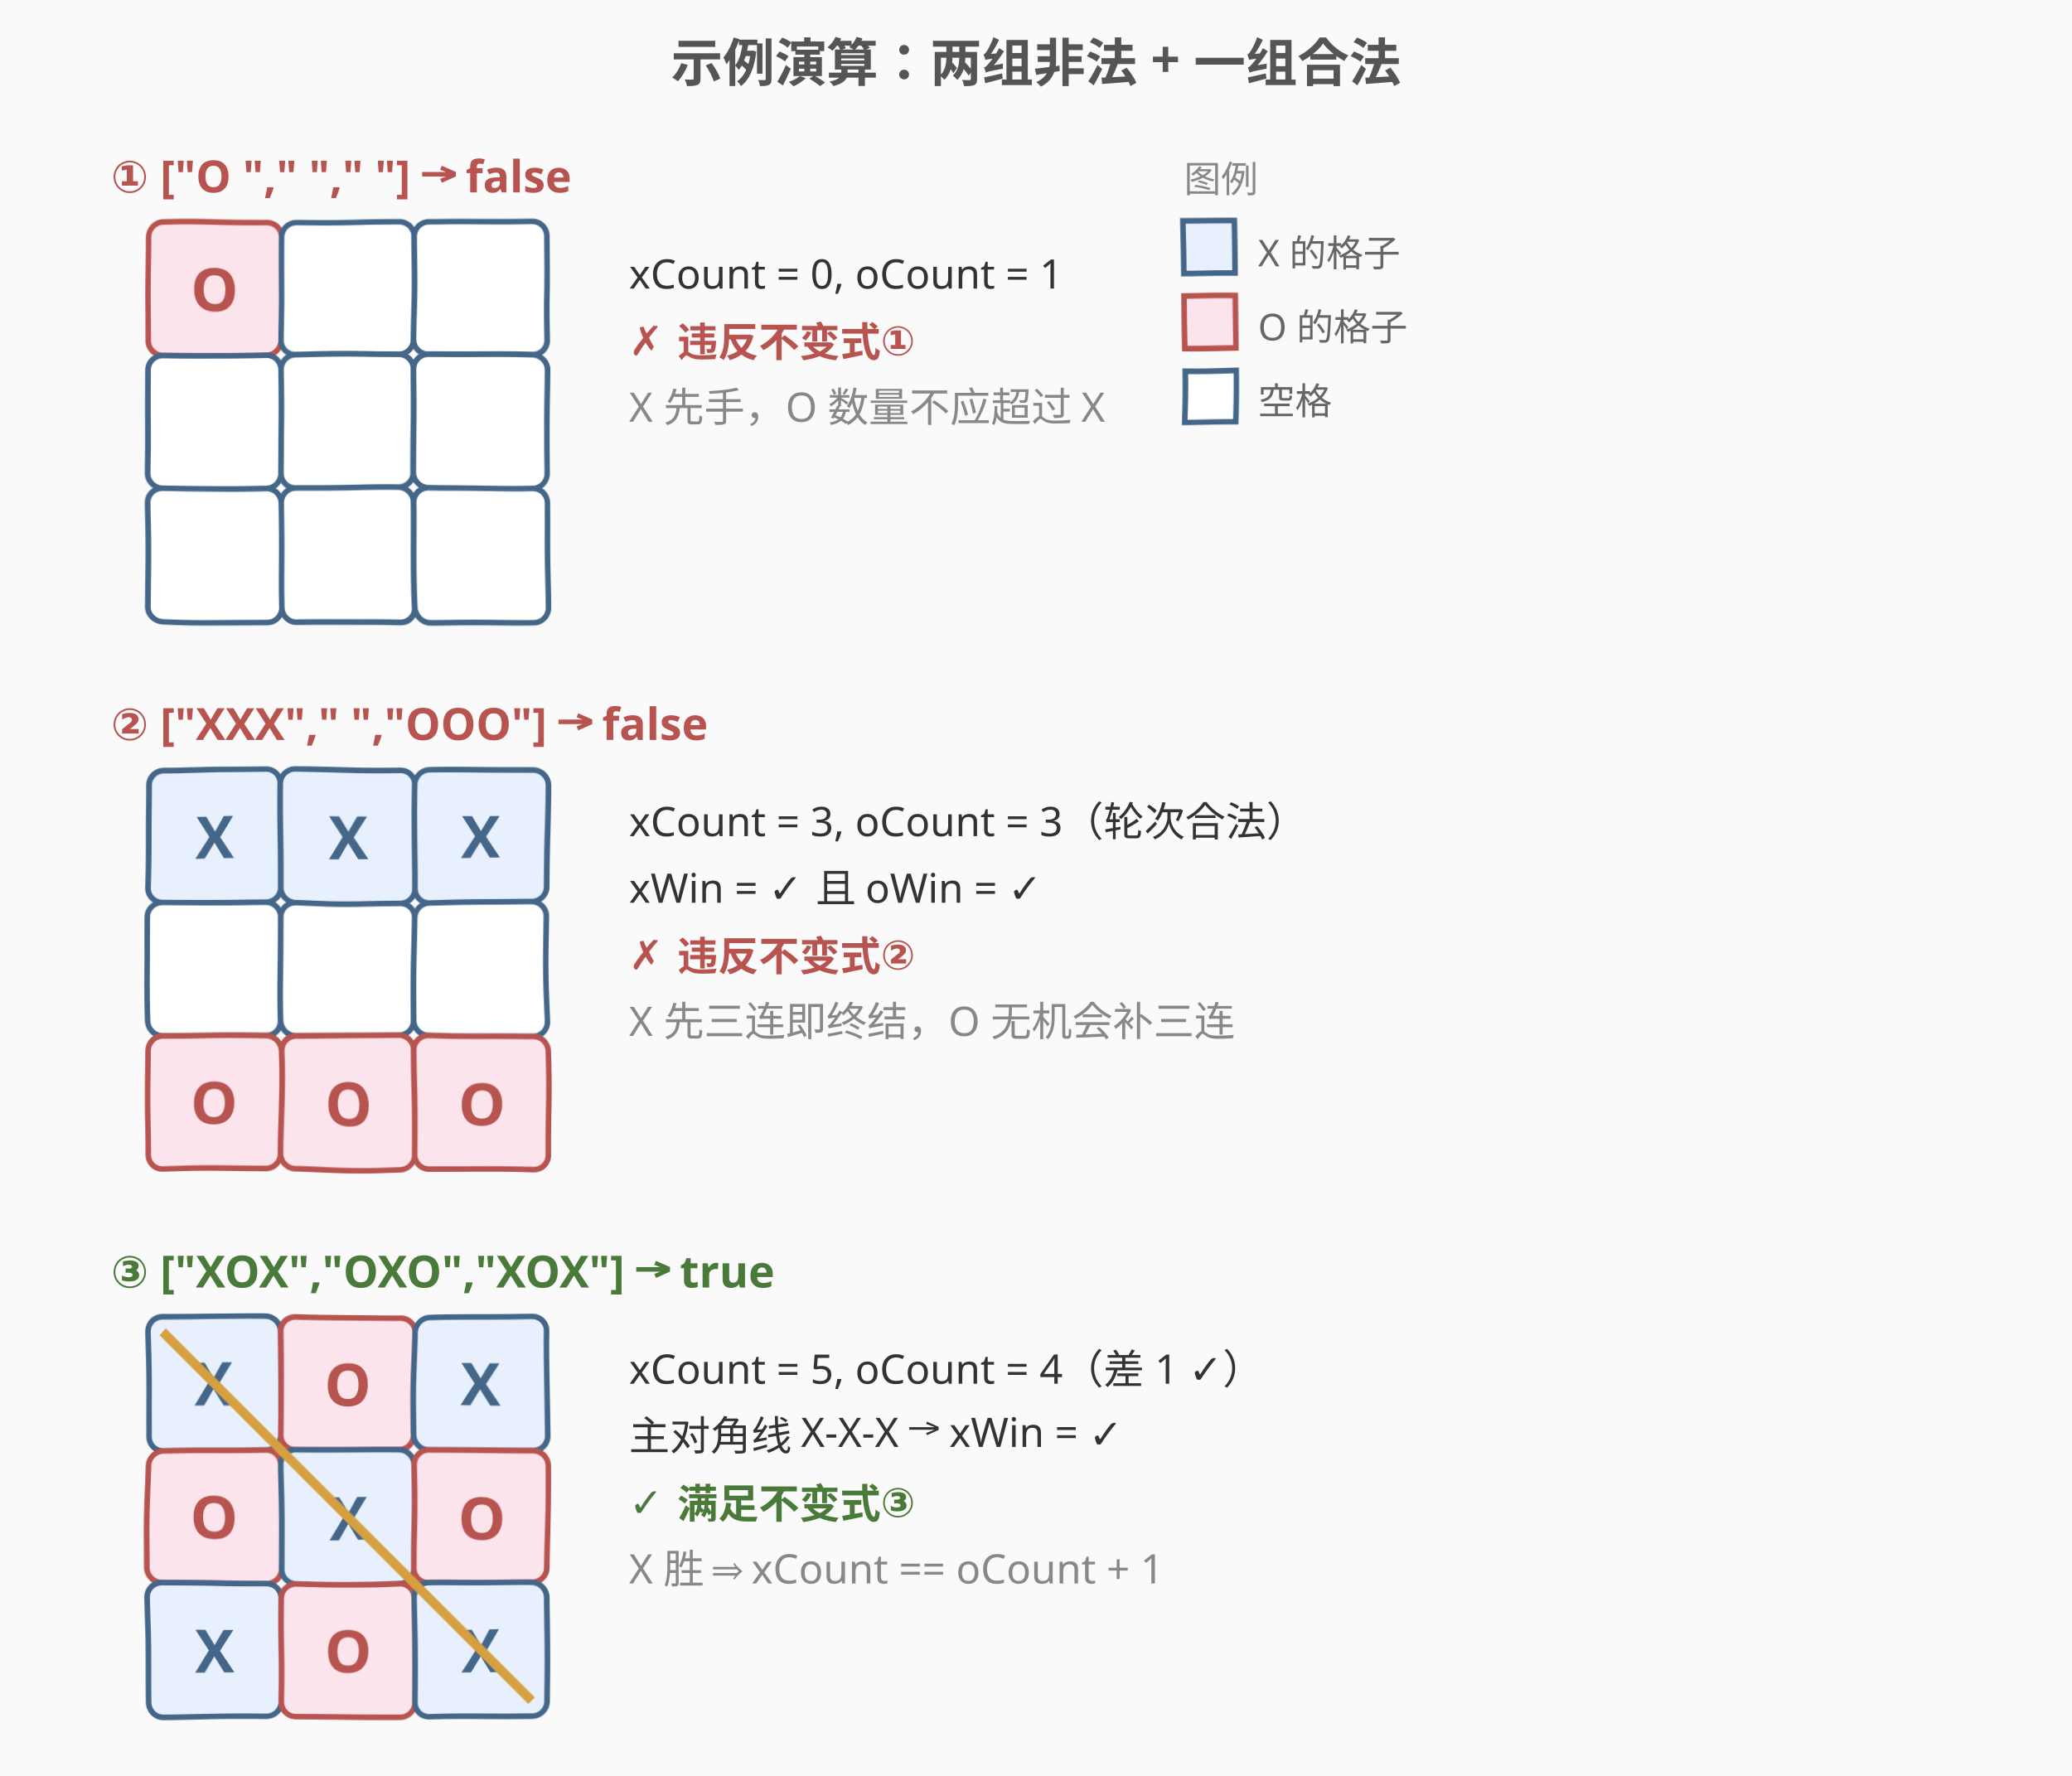
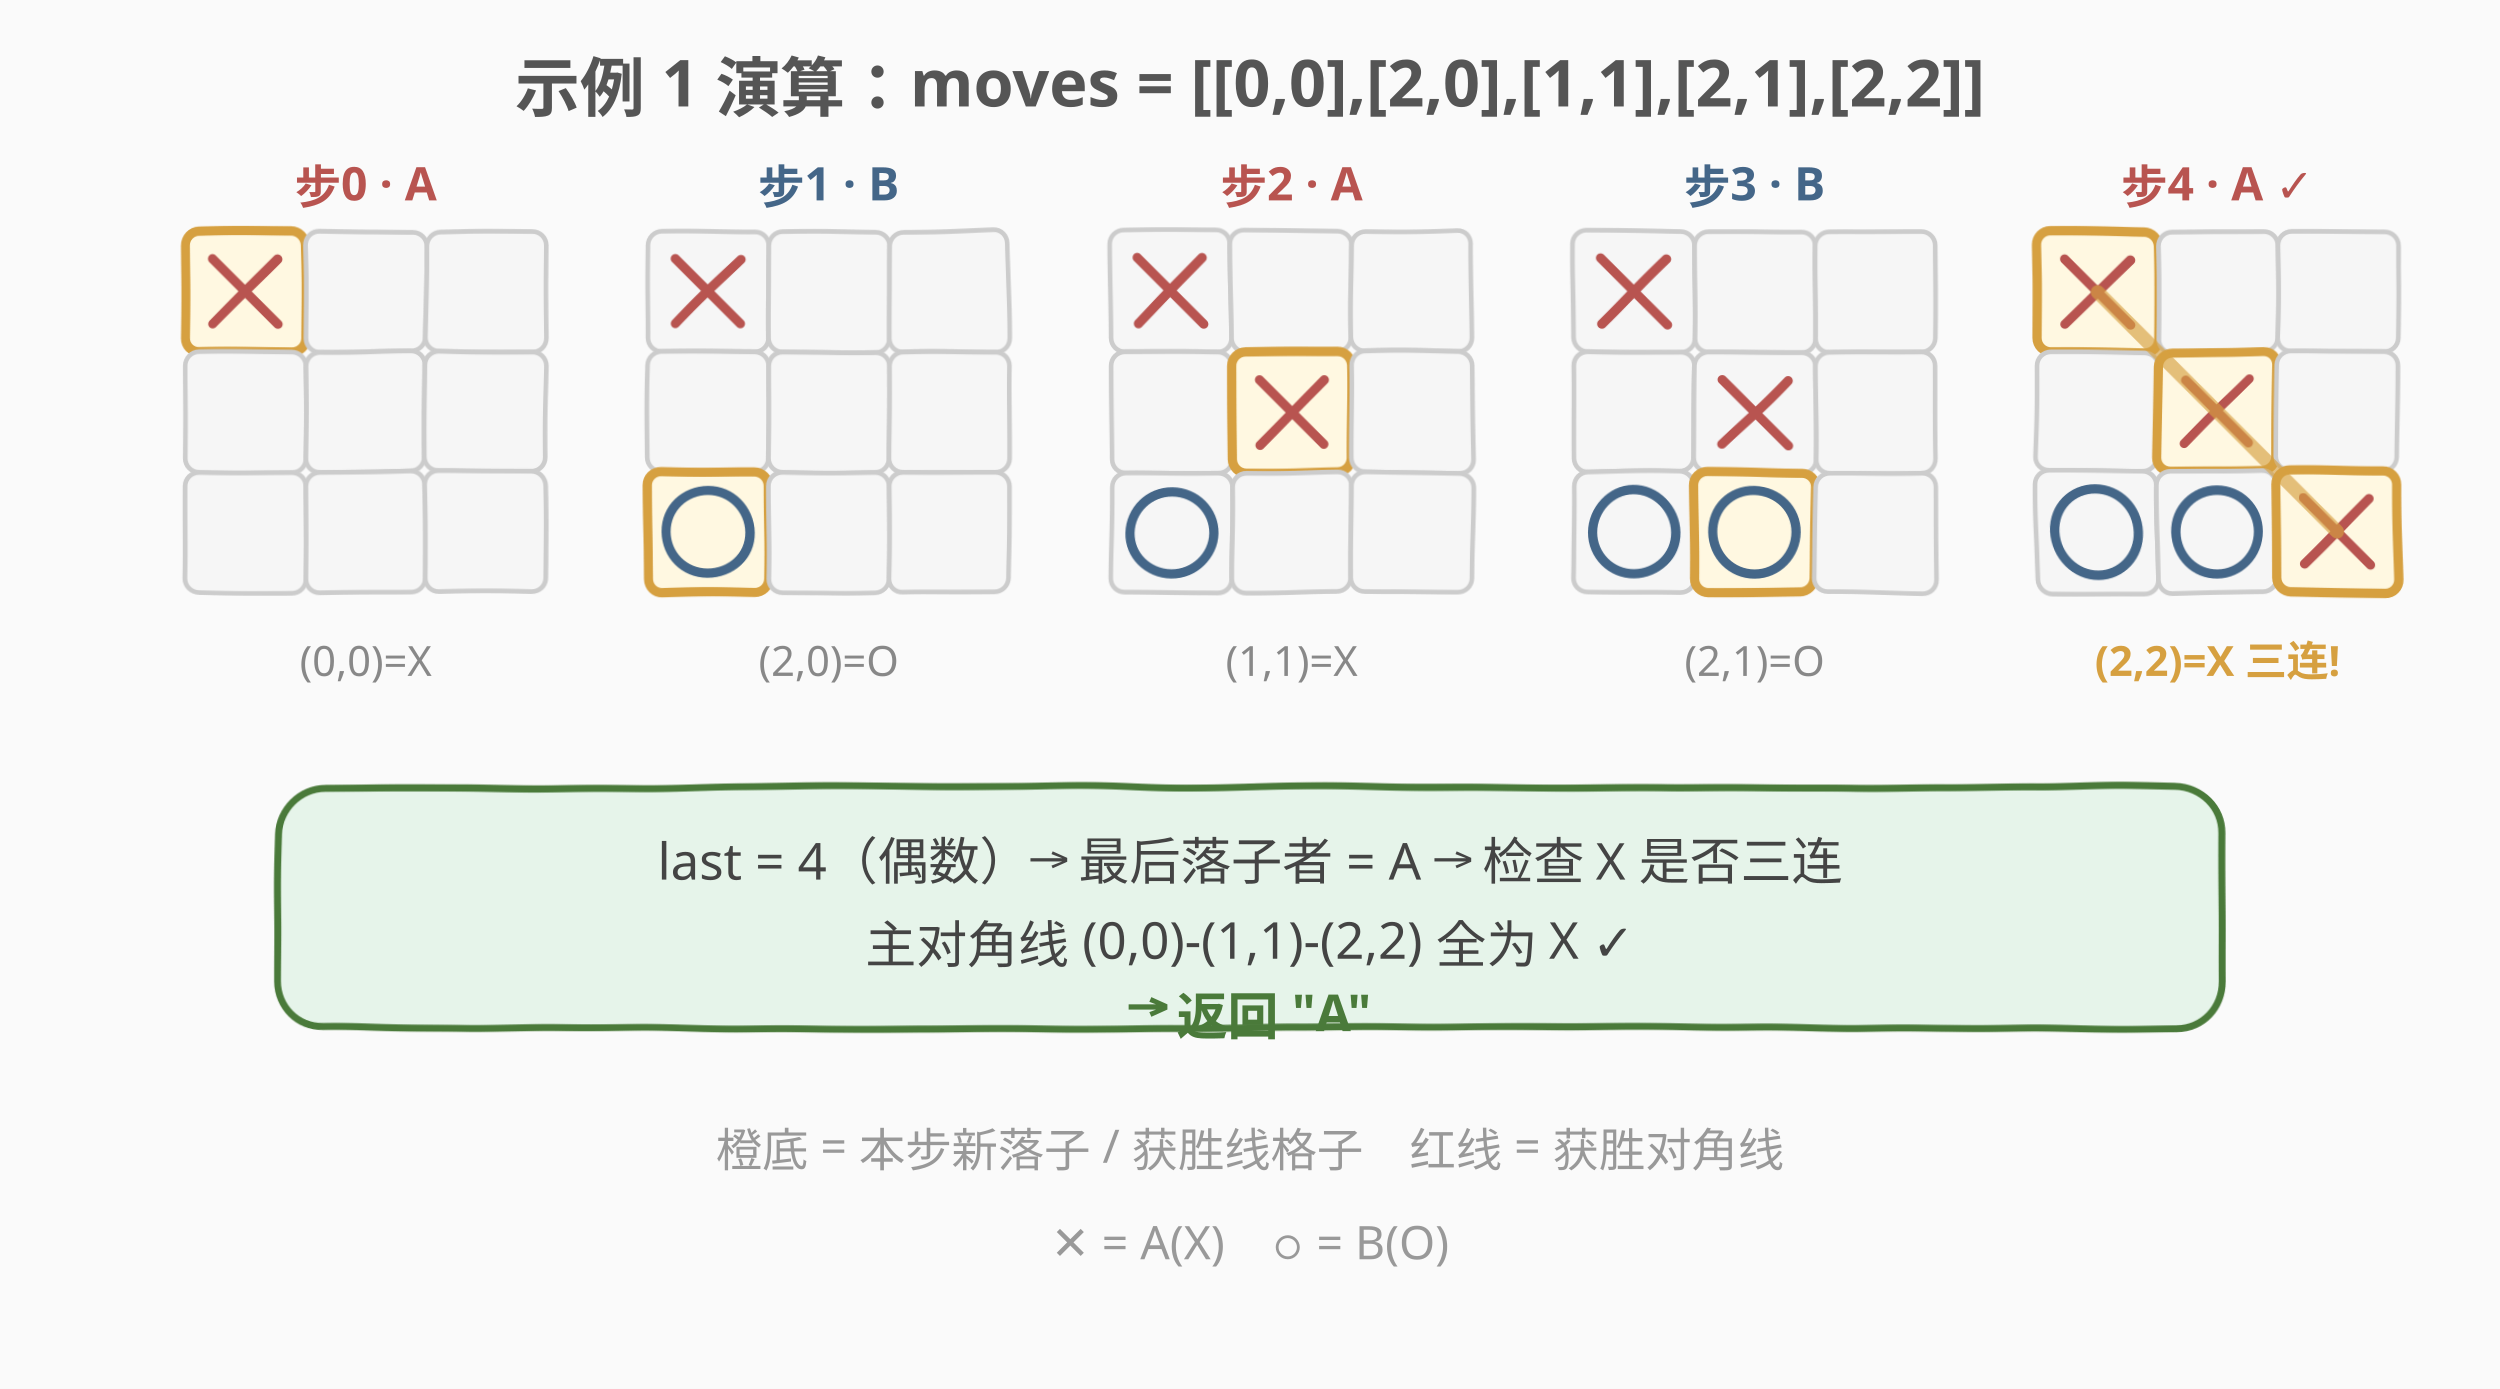
- <svg xmlns="http://www.w3.org/2000/svg" viewBox="0 0 560 480" font-family="'Comic Sans MS', 'Segoe UI', 'Kaiti SC', 楷体, cursive">
+ <svg xmlns="http://www.w3.org/2000/svg" viewBox="0 0 540 300" font-family="'Comic Sans MS', 'Segoe UI', 'Kaiti SC', 楷体, cursive">
  <defs>
    <filter id="rough">
      <feTurbulence type="fractalNoise" baseFrequency="0.02" numOctaves="2" seed="3" />
      <feDisplacementMap in="SourceGraphic" scale="2" />
    </filter>
    <filter id="rough2">
      <feTurbulence type="fractalNoise" baseFrequency="0.025" numOctaves="2" seed="7" />
      <feDisplacementMap in="SourceGraphic" scale="1.5" />
    </filter>
-     <marker id="arrD" markerWidth="8" markerHeight="8" refX="4" refY="7" orient="auto">
-       <path d="M 0 0 L 4 8 L 8 0 z" fill="#666" />
+     <marker id="arrW" markerWidth="8" markerHeight="8" refX="6" refY="3" orient="auto">
+       <path d="M0,0 L6,3 L0,6" fill="none" stroke="#aaa" stroke-width="1.2" />
    </marker>
  </defs>
-   <rect width="560" height="480" fill="#fafafa" />
-   <text x="280" y="22" text-anchor="middle" font-size="14" fill="#555" font-weight="bold">示例演算：两组非法 + 一组合法</text>
-   <text x="30" y="52" font-size="12" fill="#b85450" font-weight="bold">① ["O  ","   ","   "] → false</text>
-   <g filter="url(#rough2)">
-     <rect x="40" y="60" width="36" height="36" fill="#fce4ec" stroke="#b85450" stroke-width="1.5" rx="4" />
-     <text x="58" y="84" text-anchor="middle" font-size="16" fill="#b85450" font-weight="bold">O</text>
-     <rect x="76" y="60" width="36" height="36" fill="#fff" stroke="#446688" stroke-width="1.5" rx="4" />
-     <rect x="112" y="60" width="36" height="36" fill="#fff" stroke="#446688" stroke-width="1.5" rx="4" />
-     <rect x="40" y="96" width="36" height="36" fill="#fff" stroke="#446688" stroke-width="1.5" rx="4" />
-     <rect x="76" y="96" width="36" height="36" fill="#fff" stroke="#446688" stroke-width="1.5" rx="4" />
-     <rect x="112" y="96" width="36" height="36" fill="#fff" stroke="#446688" stroke-width="1.5" rx="4" />
-     <rect x="40" y="132" width="36" height="36" fill="#fff" stroke="#446688" stroke-width="1.5" rx="4" />
-     <rect x="76" y="132" width="36" height="36" fill="#fff" stroke="#446688" stroke-width="1.5" rx="4" />
-     <rect x="112" y="132" width="36" height="36" fill="#fff" stroke="#446688" stroke-width="1.5" rx="4" />
-   </g>
-   <text x="170" y="78" font-size="11" fill="#333">xCount = 0, oCount = 1</text>
-   <text x="170" y="96" font-size="11" fill="#b85450" font-weight="bold">✗ 违反不变式①</text>
-   <text x="170" y="114" font-size="11" fill="#888">X 先手，O 数量不应超过 X</text>
-   <text x="30" y="200" font-size="12" fill="#b85450" font-weight="bold">② ["XXX","   ","OOO"] → false</text>
-   <g filter="url(#rough2)">
-     <rect x="40" y="208" width="36" height="36" fill="#e8f0fe" stroke="#446688" stroke-width="1.5" rx="4" />
-     <text x="58" y="232" text-anchor="middle" font-size="16" fill="#446688" font-weight="bold">X</text>
-     <rect x="76" y="208" width="36" height="36" fill="#e8f0fe" stroke="#446688" stroke-width="1.5" rx="4" />
-     <text x="94" y="232" text-anchor="middle" font-size="16" fill="#446688" font-weight="bold">X</text>
-     <rect x="112" y="208" width="36" height="36" fill="#e8f0fe" stroke="#446688" stroke-width="1.5" rx="4" />
-     <text x="130" y="232" text-anchor="middle" font-size="16" fill="#446688" font-weight="bold">X</text>
-     <rect x="40" y="244" width="36" height="36" fill="#fff" stroke="#446688" stroke-width="1.5" rx="4" />
-     <rect x="76" y="244" width="36" height="36" fill="#fff" stroke="#446688" stroke-width="1.5" rx="4" />
-     <rect x="112" y="244" width="36" height="36" fill="#fff" stroke="#446688" stroke-width="1.5" rx="4" />
-     <rect x="40" y="280" width="36" height="36" fill="#fce4ec" stroke="#b85450" stroke-width="1.5" rx="4" />
-     <text x="58" y="304" text-anchor="middle" font-size="16" fill="#b85450" font-weight="bold">O</text>
-     <rect x="76" y="280" width="36" height="36" fill="#fce4ec" stroke="#b85450" stroke-width="1.5" rx="4" />
-     <text x="94" y="304" text-anchor="middle" font-size="16" fill="#b85450" font-weight="bold">O</text>
-     <rect x="112" y="280" width="36" height="36" fill="#fce4ec" stroke="#b85450" stroke-width="1.5" rx="4" />
-     <text x="130" y="304" text-anchor="middle" font-size="16" fill="#b85450" font-weight="bold">O</text>
-   </g>
-   <text x="170" y="226" font-size="11" fill="#333">xCount = 3, oCount = 3（轮次合法）</text>
-   <text x="170" y="244" font-size="11" fill="#333">xWin = ✓ 且 oWin = ✓</text>
-   <text x="170" y="262" font-size="11" fill="#b85450" font-weight="bold">✗ 违反不变式②</text>
-   <text x="170" y="280" font-size="11" fill="#888">X 先三连即终结，O 无机会补三连</text>
-   <text x="30" y="348" font-size="12" fill="#4a7a3a" font-weight="bold">③ ["XOX","OXO","XOX"] → true</text>
-   <g filter="url(#rough2)">
-     <rect x="40" y="356" width="36" height="36" fill="#e8f0fe" stroke="#446688" stroke-width="1.5" rx="4" />
-     <text x="58" y="380" text-anchor="middle" font-size="16" fill="#446688" font-weight="bold">X</text>
-     <rect x="76" y="356" width="36" height="36" fill="#fce4ec" stroke="#b85450" stroke-width="1.5" rx="4" />
-     <text x="94" y="380" text-anchor="middle" font-size="16" fill="#b85450" font-weight="bold">O</text>
-     <rect x="112" y="356" width="36" height="36" fill="#e8f0fe" stroke="#446688" stroke-width="1.5" rx="4" />
-     <text x="130" y="380" text-anchor="middle" font-size="16" fill="#446688" font-weight="bold">X</text>
-     <rect x="40" y="392" width="36" height="36" fill="#fce4ec" stroke="#b85450" stroke-width="1.5" rx="4" />
-     <text x="58" y="416" text-anchor="middle" font-size="16" fill="#b85450" font-weight="bold">O</text>
-     <rect x="76" y="392" width="36" height="36" fill="#e8f0fe" stroke="#446688" stroke-width="1.5" rx="4" />
-     <text x="94" y="416" text-anchor="middle" font-size="16" fill="#446688" font-weight="bold">X</text>
-     <rect x="112" y="392" width="36" height="36" fill="#fce4ec" stroke="#b85450" stroke-width="1.5" rx="4" />
-     <text x="130" y="416" text-anchor="middle" font-size="16" fill="#b85450" font-weight="bold">O</text>
-     <rect x="40" y="428" width="36" height="36" fill="#e8f0fe" stroke="#446688" stroke-width="1.5" rx="4" />
-     <text x="58" y="452" text-anchor="middle" font-size="16" fill="#446688" font-weight="bold">X</text>
-     <rect x="76" y="428" width="36" height="36" fill="#fce4ec" stroke="#b85450" stroke-width="1.5" rx="4" />
-     <text x="94" y="452" text-anchor="middle" font-size="16" fill="#b85450" font-weight="bold">O</text>
-     <rect x="112" y="428" width="36" height="36" fill="#e8f0fe" stroke="#446688" stroke-width="1.5" rx="4" />
-     <text x="130" y="452" text-anchor="middle" font-size="16" fill="#446688" font-weight="bold">X</text>
-     <path d="M 44 360 L 144 460" stroke="#d6a040" stroke-width="2.5" fill="none" filter="url(#rough2)" />
-   </g>
-   <text x="170" y="374" font-size="11" fill="#333">xCount = 5, oCount = 4（差 1 ✓）</text>
-   <text x="170" y="392" font-size="11" fill="#333">主对角线 X-X-X → xWin = ✓</text>
-   <text x="170" y="410" font-size="11" fill="#4a7a3a" font-weight="bold">✓ 满足不变式③</text>
-   <text x="170" y="428" font-size="11" fill="#888">X 胜 ⇒ xCount == oCount + 1</text>
-   <text x="320" y="52" font-size="10" fill="#888">图例</text>
-   <rect x="320" y="60" width="14" height="14" fill="#e8f0fe" stroke="#446688" stroke-width="1.5" filter="url(#rough2)" />
-   <text x="340" y="72" font-size="10" fill="#666">X 的格子</text>
-   <rect x="320" y="80" width="14" height="14" fill="#fce4ec" stroke="#b85450" stroke-width="1.5" filter="url(#rough2)" />
-   <text x="340" y="92" font-size="10" fill="#666">O 的格子</text>
-   <rect x="320" y="100" width="14" height="14" fill="#fff" stroke="#446688" stroke-width="1.5" filter="url(#rough2)" />
-   <text x="340" y="112" font-size="10" fill="#666">空格</text>
+   <rect width="540" height="300" fill="#fafafa" />
+   <text x="270" y="24" text-anchor="middle" font-size="14" fill="#555" font-weight="bold">示例 1 演算：moves = [[0,0],[2,0],[1,1],[2,1],[2,2]]</text>
+   <text x="79" y="44" text-anchor="middle" font-size="10" fill="#b85450" font-weight="bold">步0 · A</text>
+   <rect x="40" y="50" width="26" height="26" fill="#fff8e1" stroke="#d6a040" stroke-width="2" rx="3" filter="url(#rough2)" />
+   <rect x="66" y="50" width="26" height="26" fill="#f6f6f6" stroke="#ccc" stroke-width="1" rx="3" filter="url(#rough2)" />
+   <rect x="92" y="50" width="26" height="26" fill="#f6f6f6" stroke="#ccc" stroke-width="1" rx="3" filter="url(#rough2)" />
+   <rect x="40" y="76" width="26" height="26" fill="#f6f6f6" stroke="#ccc" stroke-width="1" rx="3" filter="url(#rough2)" />
+   <rect x="66" y="76" width="26" height="26" fill="#f6f6f6" stroke="#ccc" stroke-width="1" rx="3" filter="url(#rough2)" />
+   <rect x="92" y="76" width="26" height="26" fill="#f6f6f6" stroke="#ccc" stroke-width="1" rx="3" filter="url(#rough2)" />
+   <rect x="40" y="102" width="26" height="26" fill="#f6f6f6" stroke="#ccc" stroke-width="1" rx="3" filter="url(#rough2)" />
+   <rect x="66" y="102" width="26" height="26" fill="#f6f6f6" stroke="#ccc" stroke-width="1" rx="3" filter="url(#rough2)" />
+   <rect x="92" y="102" width="26" height="26" fill="#f6f6f6" stroke="#ccc" stroke-width="1" rx="3" filter="url(#rough2)" />
+   <path d="M 46 56 L 60 70 M 60 56 L 46 70" stroke="#b85450" stroke-width="2" stroke-linecap="round" fill="none" filter="url(#rough2)" />
+   <text x="79" y="146" text-anchor="middle" font-size="9" fill="#888">(0,0)=X</text>
+   <text x="179" y="44" text-anchor="middle" font-size="10" fill="#446688" font-weight="bold">步1 · B</text>
+   <rect x="140" y="50" width="26" height="26" fill="#f6f6f6" stroke="#ccc" stroke-width="1" rx="3" filter="url(#rough2)" />
+   <rect x="166" y="50" width="26" height="26" fill="#f6f6f6" stroke="#ccc" stroke-width="1" rx="3" filter="url(#rough2)" />
+   <rect x="192" y="50" width="26" height="26" fill="#f6f6f6" stroke="#ccc" stroke-width="1" rx="3" filter="url(#rough2)" />
+   <rect x="140" y="76" width="26" height="26" fill="#f6f6f6" stroke="#ccc" stroke-width="1" rx="3" filter="url(#rough2)" />
+   <rect x="166" y="76" width="26" height="26" fill="#f6f6f6" stroke="#ccc" stroke-width="1" rx="3" filter="url(#rough2)" />
+   <rect x="192" y="76" width="26" height="26" fill="#f6f6f6" stroke="#ccc" stroke-width="1" rx="3" filter="url(#rough2)" />
+   <rect x="140" y="102" width="26" height="26" fill="#fff8e1" stroke="#d6a040" stroke-width="2" rx="3" filter="url(#rough2)" />
+   <rect x="166" y="102" width="26" height="26" fill="#f6f6f6" stroke="#ccc" stroke-width="1" rx="3" filter="url(#rough2)" />
+   <rect x="192" y="102" width="26" height="26" fill="#f6f6f6" stroke="#ccc" stroke-width="1" rx="3" filter="url(#rough2)" />
+   <path d="M 146 56 L 160 70 M 160 56 L 146 70" stroke="#b85450" stroke-width="2" stroke-linecap="round" fill="none" filter="url(#rough2)" />
+   <ellipse cx="153" cy="115" rx="9" ry="9" stroke="#446688" stroke-width="2" fill="none" filter="url(#rough2)" />
+   <text x="179" y="146" text-anchor="middle" font-size="9" fill="#888">(2,0)=O</text>
+   <text x="279" y="44" text-anchor="middle" font-size="10" fill="#b85450" font-weight="bold">步2 · A</text>
+   <rect x="240" y="50" width="26" height="26" fill="#f6f6f6" stroke="#ccc" stroke-width="1" rx="3" filter="url(#rough2)" />
+   <rect x="266" y="50" width="26" height="26" fill="#f6f6f6" stroke="#ccc" stroke-width="1" rx="3" filter="url(#rough2)" />
+   <rect x="292" y="50" width="26" height="26" fill="#f6f6f6" stroke="#ccc" stroke-width="1" rx="3" filter="url(#rough2)" />
+   <rect x="240" y="76" width="26" height="26" fill="#f6f6f6" stroke="#ccc" stroke-width="1" rx="3" filter="url(#rough2)" />
+   <rect x="266" y="76" width="26" height="26" fill="#fff8e1" stroke="#d6a040" stroke-width="2" rx="3" filter="url(#rough2)" />
+   <rect x="292" y="76" width="26" height="26" fill="#f6f6f6" stroke="#ccc" stroke-width="1" rx="3" filter="url(#rough2)" />
+   <rect x="240" y="102" width="26" height="26" fill="#f6f6f6" stroke="#ccc" stroke-width="1" rx="3" filter="url(#rough2)" />
+   <rect x="266" y="102" width="26" height="26" fill="#f6f6f6" stroke="#ccc" stroke-width="1" rx="3" filter="url(#rough2)" />
+   <rect x="292" y="102" width="26" height="26" fill="#f6f6f6" stroke="#ccc" stroke-width="1" rx="3" filter="url(#rough2)" />
+   <path d="M 246 56 L 260 70 M 260 56 L 246 70" stroke="#b85450" stroke-width="2" stroke-linecap="round" fill="none" filter="url(#rough2)" />
+   <path d="M 272 82 L 286 96 M 286 82 L 272 96" stroke="#b85450" stroke-width="2" stroke-linecap="round" fill="none" filter="url(#rough2)" />
+   <ellipse cx="253" cy="115" rx="9" ry="9" stroke="#446688" stroke-width="2" fill="none" filter="url(#rough2)" />
+   <text x="279" y="146" text-anchor="middle" font-size="9" fill="#888">(1,1)=X</text>
+   <text x="379" y="44" text-anchor="middle" font-size="10" fill="#446688" font-weight="bold">步3 · B</text>
+   <rect x="340" y="50" width="26" height="26" fill="#f6f6f6" stroke="#ccc" stroke-width="1" rx="3" filter="url(#rough2)" />
+   <rect x="366" y="50" width="26" height="26" fill="#f6f6f6" stroke="#ccc" stroke-width="1" rx="3" filter="url(#rough2)" />
+   <rect x="392" y="50" width="26" height="26" fill="#f6f6f6" stroke="#ccc" stroke-width="1" rx="3" filter="url(#rough2)" />
+   <rect x="340" y="76" width="26" height="26" fill="#f6f6f6" stroke="#ccc" stroke-width="1" rx="3" filter="url(#rough2)" />
+   <rect x="366" y="76" width="26" height="26" fill="#f6f6f6" stroke="#ccc" stroke-width="1" rx="3" filter="url(#rough2)" />
+   <rect x="392" y="76" width="26" height="26" fill="#f6f6f6" stroke="#ccc" stroke-width="1" rx="3" filter="url(#rough2)" />
+   <rect x="340" y="102" width="26" height="26" fill="#f6f6f6" stroke="#ccc" stroke-width="1" rx="3" filter="url(#rough2)" />
+   <rect x="366" y="102" width="26" height="26" fill="#fff8e1" stroke="#d6a040" stroke-width="2" rx="3" filter="url(#rough2)" />
+   <rect x="392" y="102" width="26" height="26" fill="#f6f6f6" stroke="#ccc" stroke-width="1" rx="3" filter="url(#rough2)" />
+   <path d="M 346 56 L 360 70 M 360 56 L 346 70" stroke="#b85450" stroke-width="2" stroke-linecap="round" fill="none" filter="url(#rough2)" />
+   <path d="M 372 82 L 386 96 M 386 82 L 372 96" stroke="#b85450" stroke-width="2" stroke-linecap="round" fill="none" filter="url(#rough2)" />
+   <ellipse cx="353" cy="115" rx="9" ry="9" stroke="#446688" stroke-width="2" fill="none" filter="url(#rough2)" />
+   <ellipse cx="379" cy="115" rx="9" ry="9" stroke="#446688" stroke-width="2" fill="none" filter="url(#rough2)" />
+   <text x="379" y="146" text-anchor="middle" font-size="9" fill="#888">(2,1)=O</text>
+   <text x="479" y="44" text-anchor="middle" font-size="10" fill="#b85450" font-weight="bold">步4 · A ✓</text>
+   <rect x="440" y="50" width="26" height="26" fill="#fff8e1" stroke="#d6a040" stroke-width="2" rx="3" filter="url(#rough2)" />
+   <rect x="466" y="50" width="26" height="26" fill="#f6f6f6" stroke="#ccc" stroke-width="1" rx="3" filter="url(#rough2)" />
+   <rect x="492" y="50" width="26" height="26" fill="#f6f6f6" stroke="#ccc" stroke-width="1" rx="3" filter="url(#rough2)" />
+   <rect x="440" y="76" width="26" height="26" fill="#f6f6f6" stroke="#ccc" stroke-width="1" rx="3" filter="url(#rough2)" />
+   <rect x="466" y="76" width="26" height="26" fill="#fff8e1" stroke="#d6a040" stroke-width="2" rx="3" filter="url(#rough2)" />
+   <rect x="492" y="76" width="26" height="26" fill="#f6f6f6" stroke="#ccc" stroke-width="1" rx="3" filter="url(#rough2)" />
+   <rect x="440" y="102" width="26" height="26" fill="#f6f6f6" stroke="#ccc" stroke-width="1" rx="3" filter="url(#rough2)" />
+   <rect x="466" y="102" width="26" height="26" fill="#f6f6f6" stroke="#ccc" stroke-width="1" rx="3" filter="url(#rough2)" />
+   <rect x="492" y="102" width="26" height="26" fill="#fff8e1" stroke="#d6a040" stroke-width="2" rx="3" filter="url(#rough2)" />
+   <path d="M 446 56 L 460 70 M 460 56 L 446 70" stroke="#b85450" stroke-width="2" stroke-linecap="round" fill="none" filter="url(#rough2)" />
+   <path d="M 472 82 L 486 96 M 486 82 L 472 96" stroke="#b85450" stroke-width="2" stroke-linecap="round" fill="none" filter="url(#rough2)" />
+   <path d="M 498 108 L 512 122 M 512 108 L 498 122" stroke="#b85450" stroke-width="2" stroke-linecap="round" fill="none" filter="url(#rough2)" />
+   <ellipse cx="453" cy="115" rx="9" ry="9" stroke="#446688" stroke-width="2" fill="none" filter="url(#rough2)" />
+   <ellipse cx="479" cy="115" rx="9" ry="9" stroke="#446688" stroke-width="2" fill="none" filter="url(#rough2)" />
+   <path d="M 453 63 L 505 115" stroke="#d6a040" stroke-width="3" stroke-linecap="round" fill="none" opacity="0.65" filter="url(#rough2)" />
+   <text x="479" y="146" text-anchor="middle" font-size="9" fill="#d6a040" font-weight="bold">(2,2)=X 三连!</text>
+   <path d="M 122 88 L 136 88" stroke="#aaa" stroke-width="1.2" fill="none" marker-end="url(#arrW)" filter="url(#rough2)" />
+   <path d="M 222 88 L 236 88" stroke="#aaa" stroke-width="1.2" fill="none" marker-end="url(#arrW)" filter="url(#rough2)" />
+   <path d="M 322 88 L 336 88" stroke="#aaa" stroke-width="1.2" fill="none" marker-end="url(#arrW)" filter="url(#rough2)" />
+   <path d="M 422 88 L 436 88" stroke="#aaa" stroke-width="1.2" fill="none" marker-end="url(#arrW)" filter="url(#rough2)" />
+   <rect x="60" y="170" width="420" height="52" fill="#e6f4ea" stroke="#4a7a3a" stroke-width="1.5" rx="10" filter="url(#rough2)" />
+   <text x="270" y="190" text-anchor="middle" font-size="11" fill="#444">last = 4（偶数）→ 最后落子者 = A → 检查 X 是否三连</text>
+   <text x="270" y="208" text-anchor="middle" font-size="11" fill="#444">主对角线 (0,0)-(1,1)-(2,2) 全为 X ✓</text>
+   <text x="270" y="222" text-anchor="middle" font-size="11" fill="#4a7a3a" font-weight="bold">→ 返回 "A"</text>
+   <text x="270" y="252" text-anchor="middle" font-size="10" fill="#999">橙底 = 本步新落子 / 获胜线格子　红线 = 获胜对角线</text>
+   <text x="270" y="272" text-anchor="middle" font-size="10" fill="#999">✕ = A(X)　○ = B(O)</text>
</svg>
